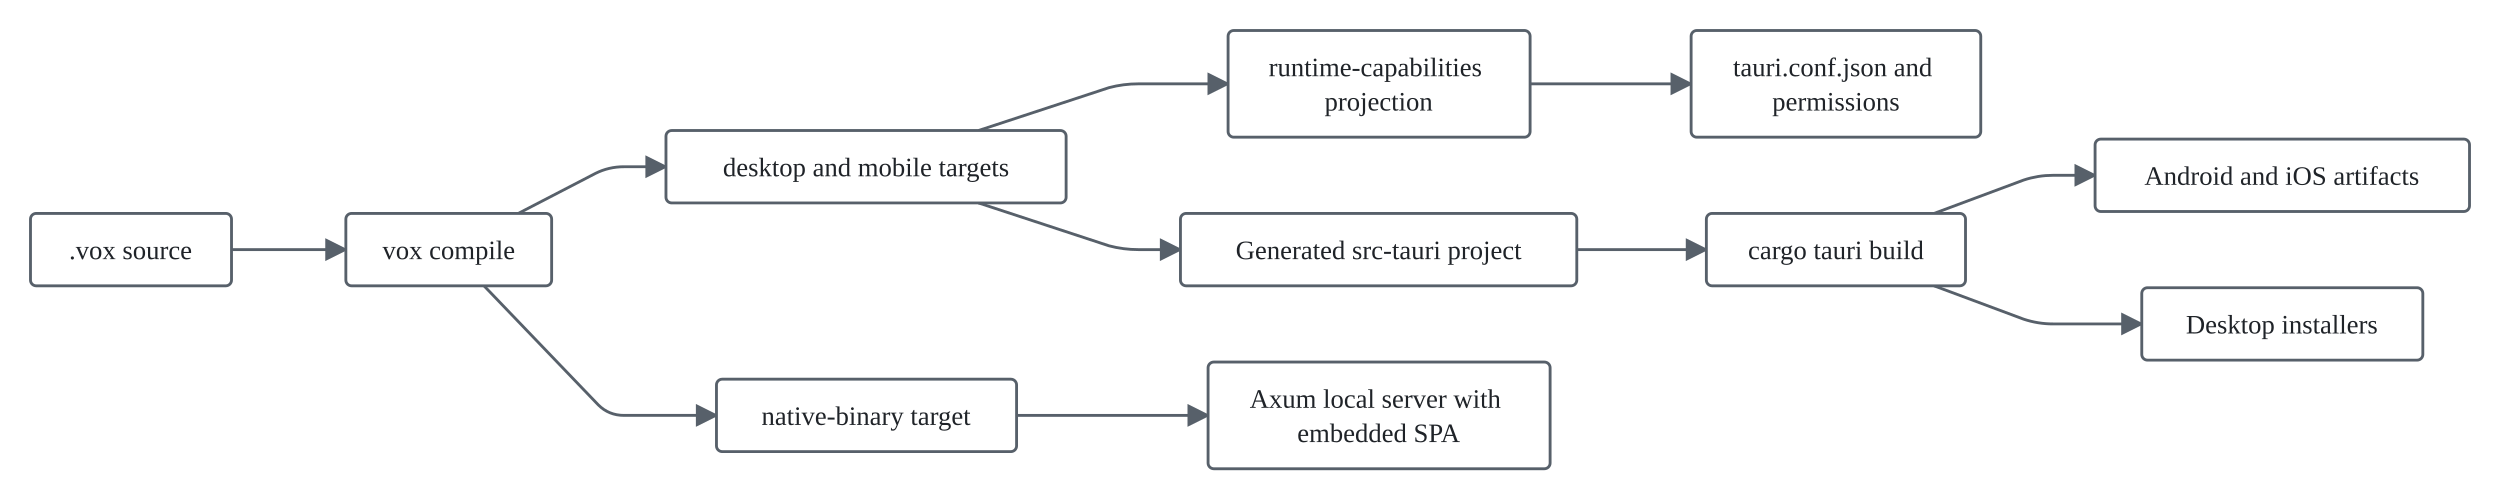
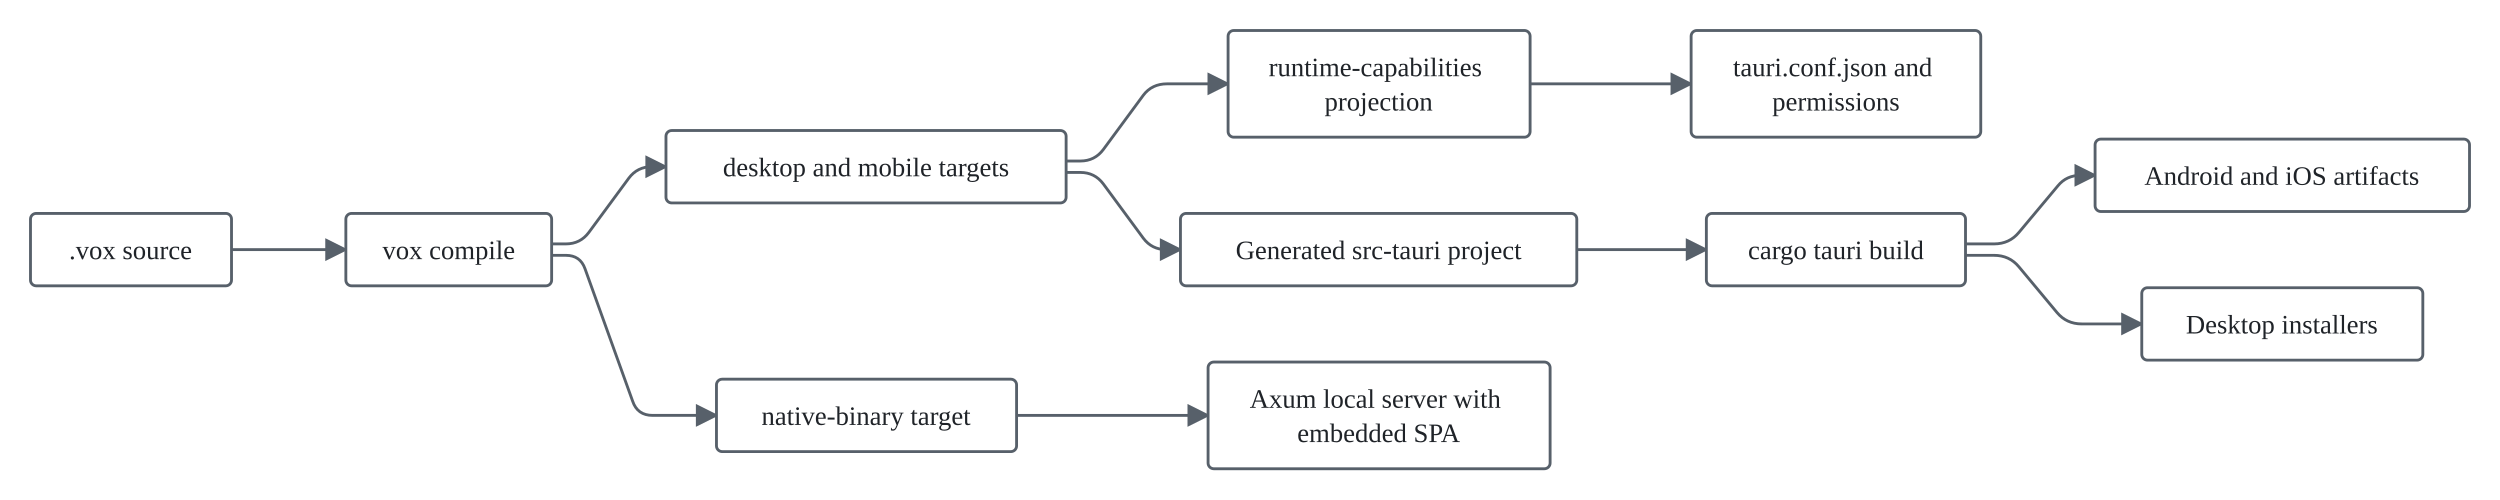
<svg xmlns="http://www.w3.org/2000/svg" viewBox="0 0 1312 262" role="img" aria-labelledby="vd-title vd-desc" class="vd-diagram" style="font-family:var(--vd-font,Arimo,Arial,Liberation Sans,Helvetica,sans-serif);font-size:14px">
  <defs>
    <marker id="vd-arrow" viewBox="0 0 10 10" refX="9" refY="5" markerWidth="8" markerHeight="8" orient="auto">
      <path d="M0 0L10 5L0 10z" style="fill:var(--vd-edge,#57606a)" />
    </marker>
  </defs>
  <g class="vd-edges" style="fill:none;stroke:var(--vd-edge,#57606a);stroke-width:1.5">
-     <path class="vd-edge" d="M121.5 131L151.5 131L181.5 131" marker-end="url(#vd-arrow)" />
-     <path class="vd-edge" d="M254 150L314 212.5Q319.5 218 327.5 218L376 218" marker-end="url(#vd-arrow)" />
-     <path class="vd-edge" d="M272 112L312.5 91Q319.5 87.5 327.5 87.5L349.5 87.5" marker-end="url(#vd-arrow)" />
-     <path class="vd-edge" d="M533.5 218L589.5 218L634 218" marker-end="url(#vd-arrow)" />
-     <path class="vd-edge" d="M513.5 106.5L582 129Q589.5 131 597.5 131L619.5 131" marker-end="url(#vd-arrow)" />
-     <path class="vd-edge" d="M827.5 131L857.5 131L895.5 131" marker-end="url(#vd-arrow)" />
-     <path class="vd-edge" d="M1015 150L1062 167.5Q1069.5 170 1077.5 170L1124 170" marker-end="url(#vd-arrow)" />
-     <path class="vd-edge" d="M1015 112L1062 94.5Q1069.5 92 1077.5 92L1099.5 92" marker-end="url(#vd-arrow)" />
-     <path class="vd-edge" d="M513.5 68.5L582 46Q589.5 44 597.5 44L644.5 44" marker-end="url(#vd-arrow)" />
-     <path class="vd-edge" d="M803 44L857.5 44L887.5 44" marker-end="url(#vd-arrow)" />
+     <path class="vd-edge" d="M121.5 131L181.5 131" marker-end="url(#vd-arrow)" />
+     <path class="vd-edge" d="M289.5 134L297 134Q304.5 134 307 141L332 210.5Q334.5 218 342.5 218L376 218" marker-end="url(#vd-arrow)" />
+     <path class="vd-edge" d="M289.5 128L297 128Q304.5 128 309 122L330 93.5Q334.5 87.5 342 87.5L349.5 87.5" marker-end="url(#vd-arrow)" />
+     <path class="vd-edge" d="M533.5 218L634 218" marker-end="url(#vd-arrow)" />
+     <path class="vd-edge" d="M559.5 90.5L567 90.5Q574.5 90.5 579 96.5L600 125Q604.5 131 612 131L619.5 131" marker-end="url(#vd-arrow)" />
+     <path class="vd-edge" d="M827.5 131L895.5 131" marker-end="url(#vd-arrow)" />
+     <path class="vd-edge" d="M1031.5 134L1046.5 134Q1054.5 134 1059.5 140L1079.5 164Q1084.5 170 1092.5 170L1124 170" marker-end="url(#vd-arrow)" />
+     <path class="vd-edge" d="M1031.5 128L1046.5 128Q1054.5 128 1059.5 122L1080 97.5Q1084.5 92 1092 92L1099.5 92" marker-end="url(#vd-arrow)" />
+     <path class="vd-edge" d="M559.5 84.5L567 84.5Q574.5 84.5 579 78.5L600 50Q604.5 44 612.5 44L644.5 44" marker-end="url(#vd-arrow)" />
+     <path class="vd-edge" d="M803 44L887.5 44" marker-end="url(#vd-arrow)" />
  </g>
  <g class="vd-nodes">
    <g class="vd-node">
      <rect class="vd-node-shape" x="16" y="112" width="105.5" height="38" rx="3" style="fill:var(--vd-node-fill,#fff);stroke:var(--vd-node-stroke,#57606a);stroke-width:1.5" />
      <text class="vd-label" x="68.5" y="136" text-anchor="middle" style="fill:var(--vd-text,#1f2328);stroke:none">
        <tspan x="68.5" dy="0">.vox source</tspan>
      </text>
    </g>
    <g class="vd-node">
      <rect class="vd-node-shape" x="181.5" y="112" width="108" height="38" rx="3" style="fill:var(--vd-node-fill,#fff);stroke:var(--vd-node-stroke,#57606a);stroke-width:1.5" />
      <text class="vd-label" x="235.5" y="136" text-anchor="middle" style="fill:var(--vd-text,#1f2328);stroke:none">
        <tspan x="235.5" dy="0">vox compile</tspan>
      </text>
    </g>
    <g class="vd-node">
      <rect class="vd-node-shape" x="376" y="199" width="157.5" height="38" rx="3" style="fill:var(--vd-node-fill,#fff);stroke:var(--vd-node-stroke,#57606a);stroke-width:1.5" />
      <text class="vd-label" x="454.5" y="223" text-anchor="middle" style="fill:var(--vd-text,#1f2328);stroke:none">
        <tspan x="454.5" dy="0">native-binary target</tspan>
      </text>
    </g>
    <g class="vd-node">
      <rect class="vd-node-shape" x="349.5" y="68.5" width="210" height="38" rx="3" style="fill:var(--vd-node-fill,#fff);stroke:var(--vd-node-stroke,#57606a);stroke-width:1.5" />
      <text class="vd-label" x="454.5" y="92.5" text-anchor="middle" style="fill:var(--vd-text,#1f2328);stroke:none">
        <tspan x="454.5" dy="0">desktop and mobile targets</tspan>
      </text>
    </g>
    <g class="vd-node">
      <rect class="vd-node-shape" x="634" y="190" width="179.5" height="56" rx="3" style="fill:var(--vd-node-fill,#fff);stroke:var(--vd-node-stroke,#57606a);stroke-width:1.5" />
      <text class="vd-label" x="723.5" y="214" text-anchor="middle" style="fill:var(--vd-text,#1f2328);stroke:none">
        <tspan x="723.5" dy="0">Axum local server with</tspan>
        <tspan x="723.5" dy="18">embedded SPA</tspan>
      </text>
    </g>
    <g class="vd-node">
      <rect class="vd-node-shape" x="619.5" y="112" width="208" height="38" rx="3" style="fill:var(--vd-node-fill,#fff);stroke:var(--vd-node-stroke,#57606a);stroke-width:1.5" />
      <text class="vd-label" x="723.5" y="136" text-anchor="middle" style="fill:var(--vd-text,#1f2328);stroke:none">
        <tspan x="723.5" dy="0">Generated src-tauri project</tspan>
      </text>
    </g>
    <g class="vd-node">
      <rect class="vd-node-shape" x="895.5" y="112" width="136" height="38" rx="3" style="fill:var(--vd-node-fill,#fff);stroke:var(--vd-node-stroke,#57606a);stroke-width:1.5" />
      <text class="vd-label" x="963.5" y="136" text-anchor="middle" style="fill:var(--vd-text,#1f2328);stroke:none">
        <tspan x="963.5" dy="0">cargo tauri build</tspan>
      </text>
    </g>
    <g class="vd-node">
      <rect class="vd-node-shape" x="1124" y="151" width="147.5" height="38" rx="3" style="fill:var(--vd-node-fill,#fff);stroke:var(--vd-node-stroke,#57606a);stroke-width:1.5" />
      <text class="vd-label" x="1197.5" y="175" text-anchor="middle" style="fill:var(--vd-text,#1f2328);stroke:none">
        <tspan x="1197.5" dy="0">Desktop installers</tspan>
      </text>
    </g>
    <g class="vd-node">
      <rect class="vd-node-shape" x="1099.5" y="73" width="196.5" height="38" rx="3" style="fill:var(--vd-node-fill,#fff);stroke:var(--vd-node-stroke,#57606a);stroke-width:1.5" />
      <text class="vd-label" x="1197.5" y="97" text-anchor="middle" style="fill:var(--vd-text,#1f2328);stroke:none">
        <tspan x="1197.5" dy="0">Android and iOS artifacts</tspan>
      </text>
    </g>
    <g class="vd-node">
      <rect class="vd-node-shape" x="644.5" y="16" width="158.5" height="56" rx="3" style="fill:var(--vd-node-fill,#fff);stroke:var(--vd-node-stroke,#57606a);stroke-width:1.5" />
      <text class="vd-label" x="723.5" y="40" text-anchor="middle" style="fill:var(--vd-text,#1f2328);stroke:none">
        <tspan x="723.5" dy="0">runtime-capabilities</tspan>
        <tspan x="723.5" dy="18">projection</tspan>
      </text>
    </g>
    <g class="vd-node">
      <rect class="vd-node-shape" x="887.5" y="16" width="152" height="56" rx="3" style="fill:var(--vd-node-fill,#fff);stroke:var(--vd-node-stroke,#57606a);stroke-width:1.5" />
      <text class="vd-label" x="963.5" y="40" text-anchor="middle" style="fill:var(--vd-text,#1f2328);stroke:none">
        <tspan x="963.5" dy="0">tauri.conf.json and</tspan>
        <tspan x="963.5" dy="18">permissions</tspan>
      </text>
    </g>
  </g>
</svg>
